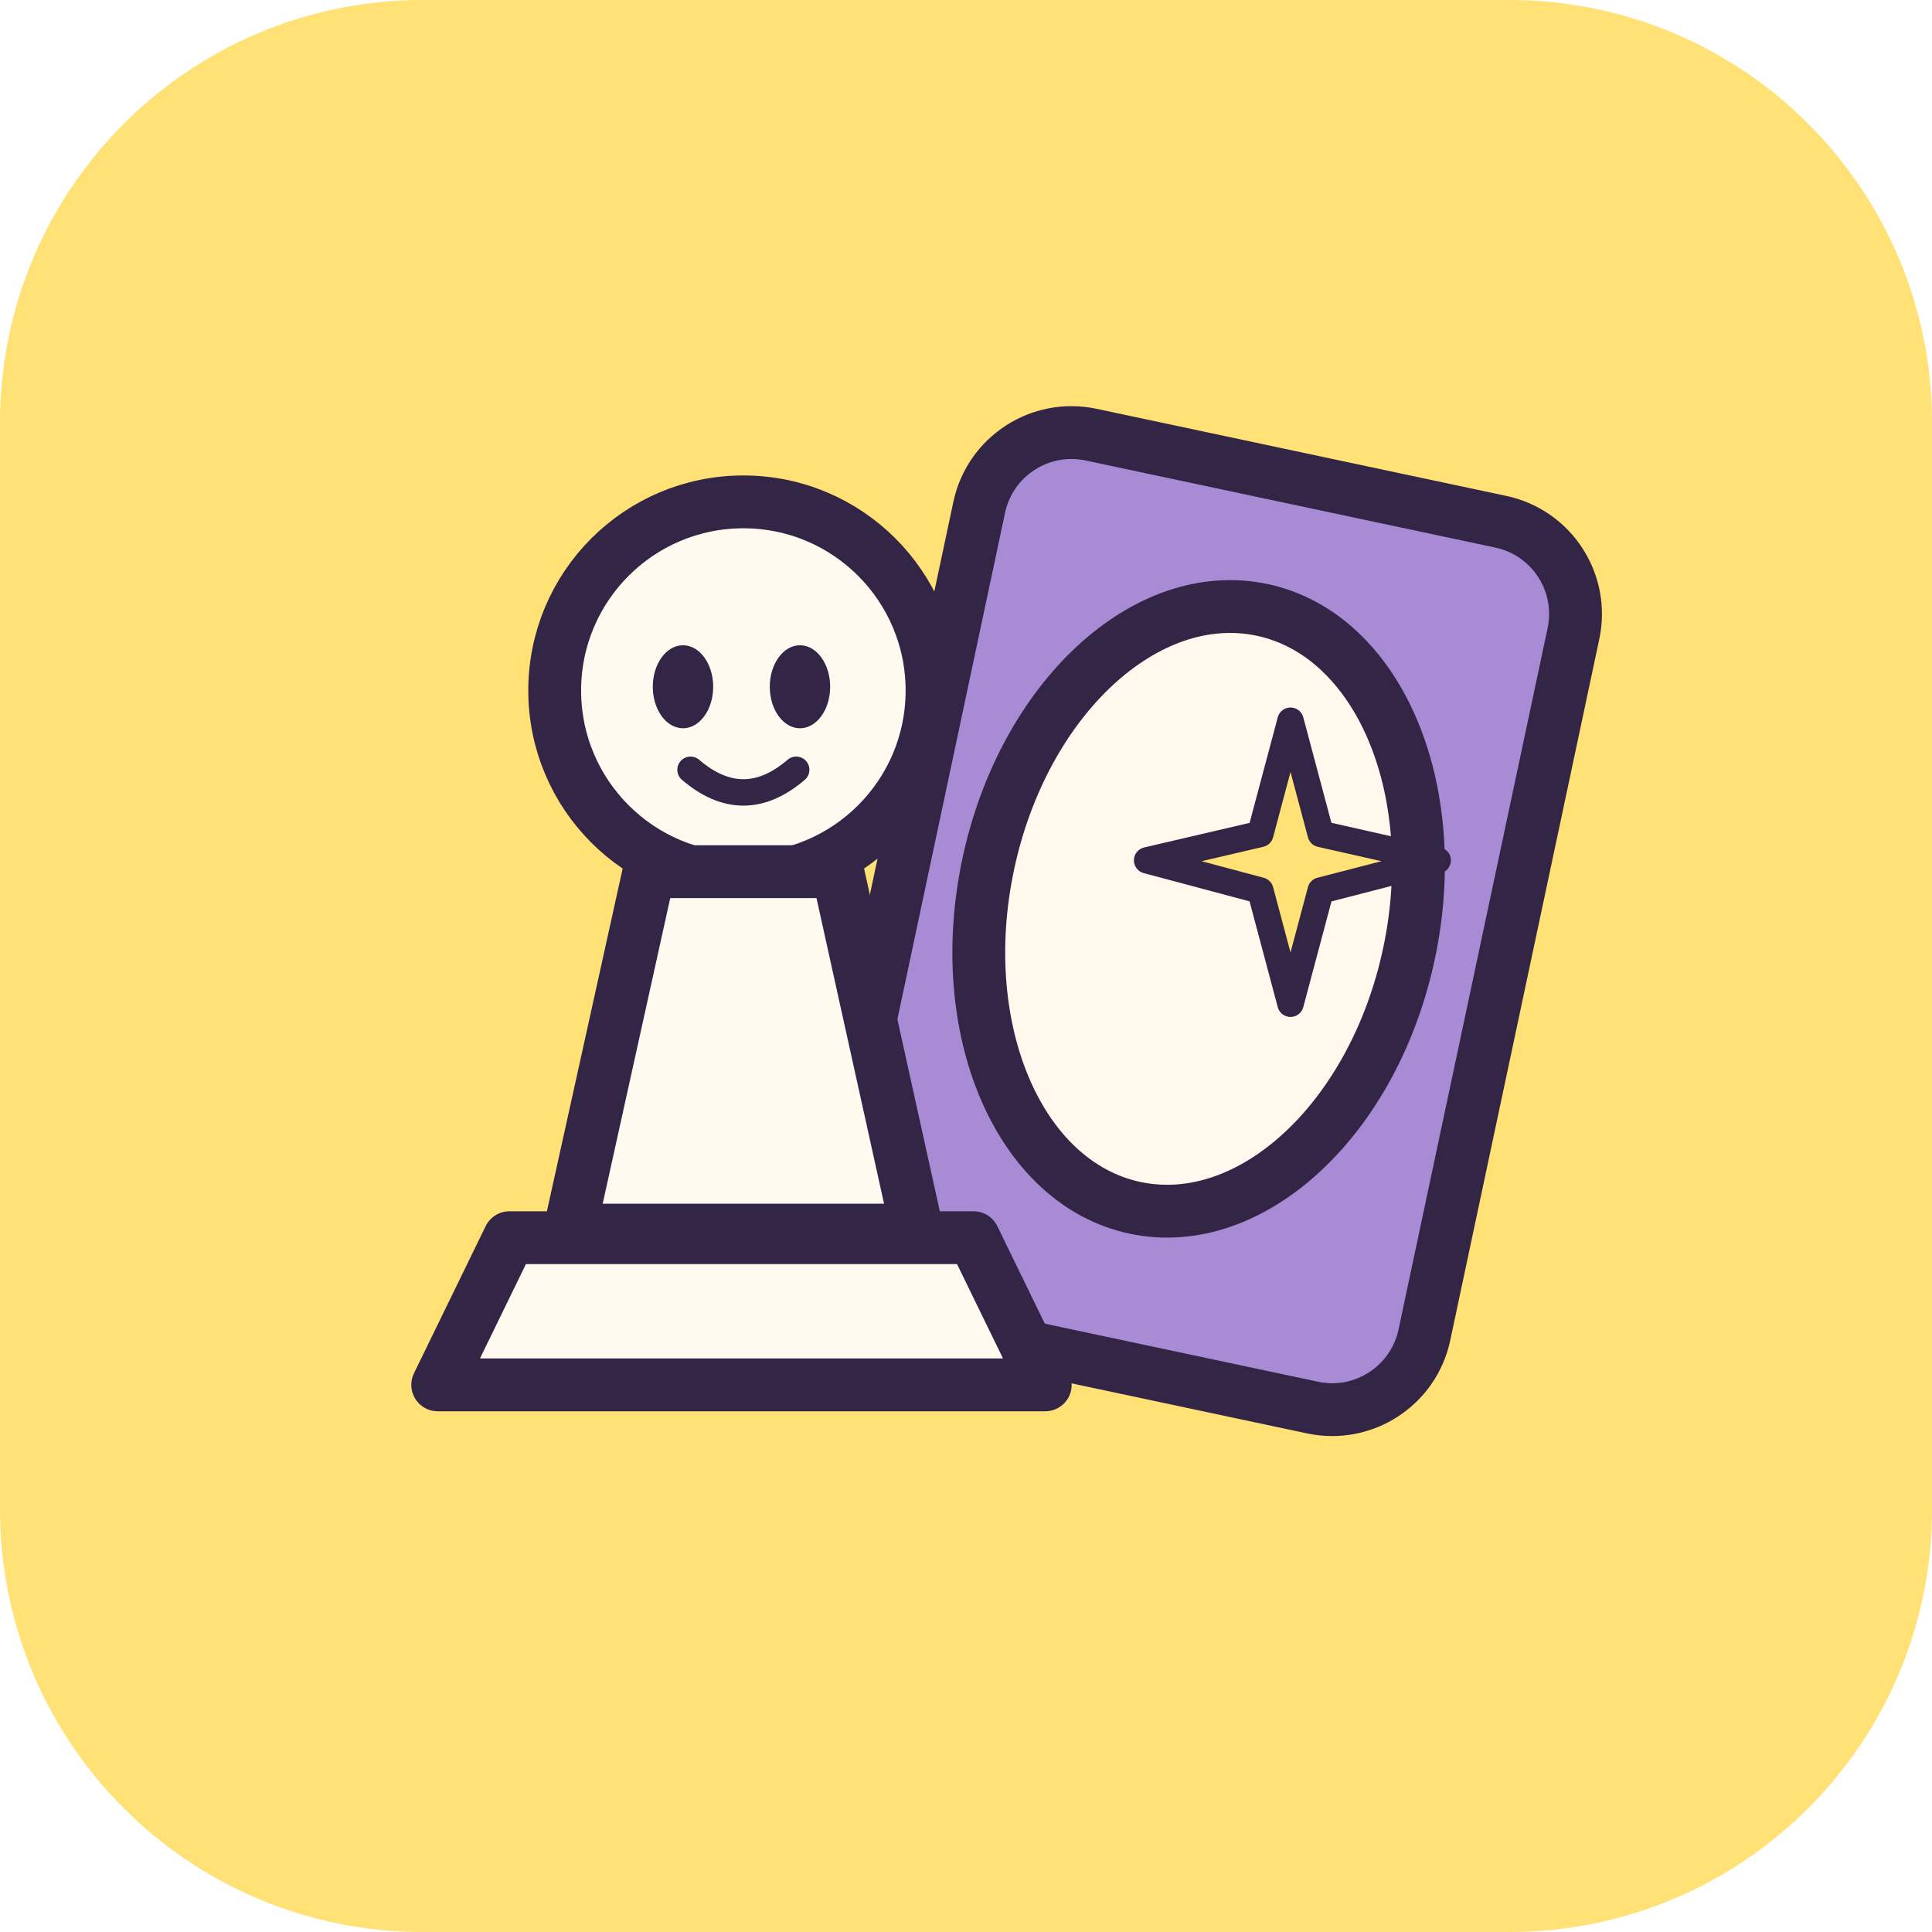
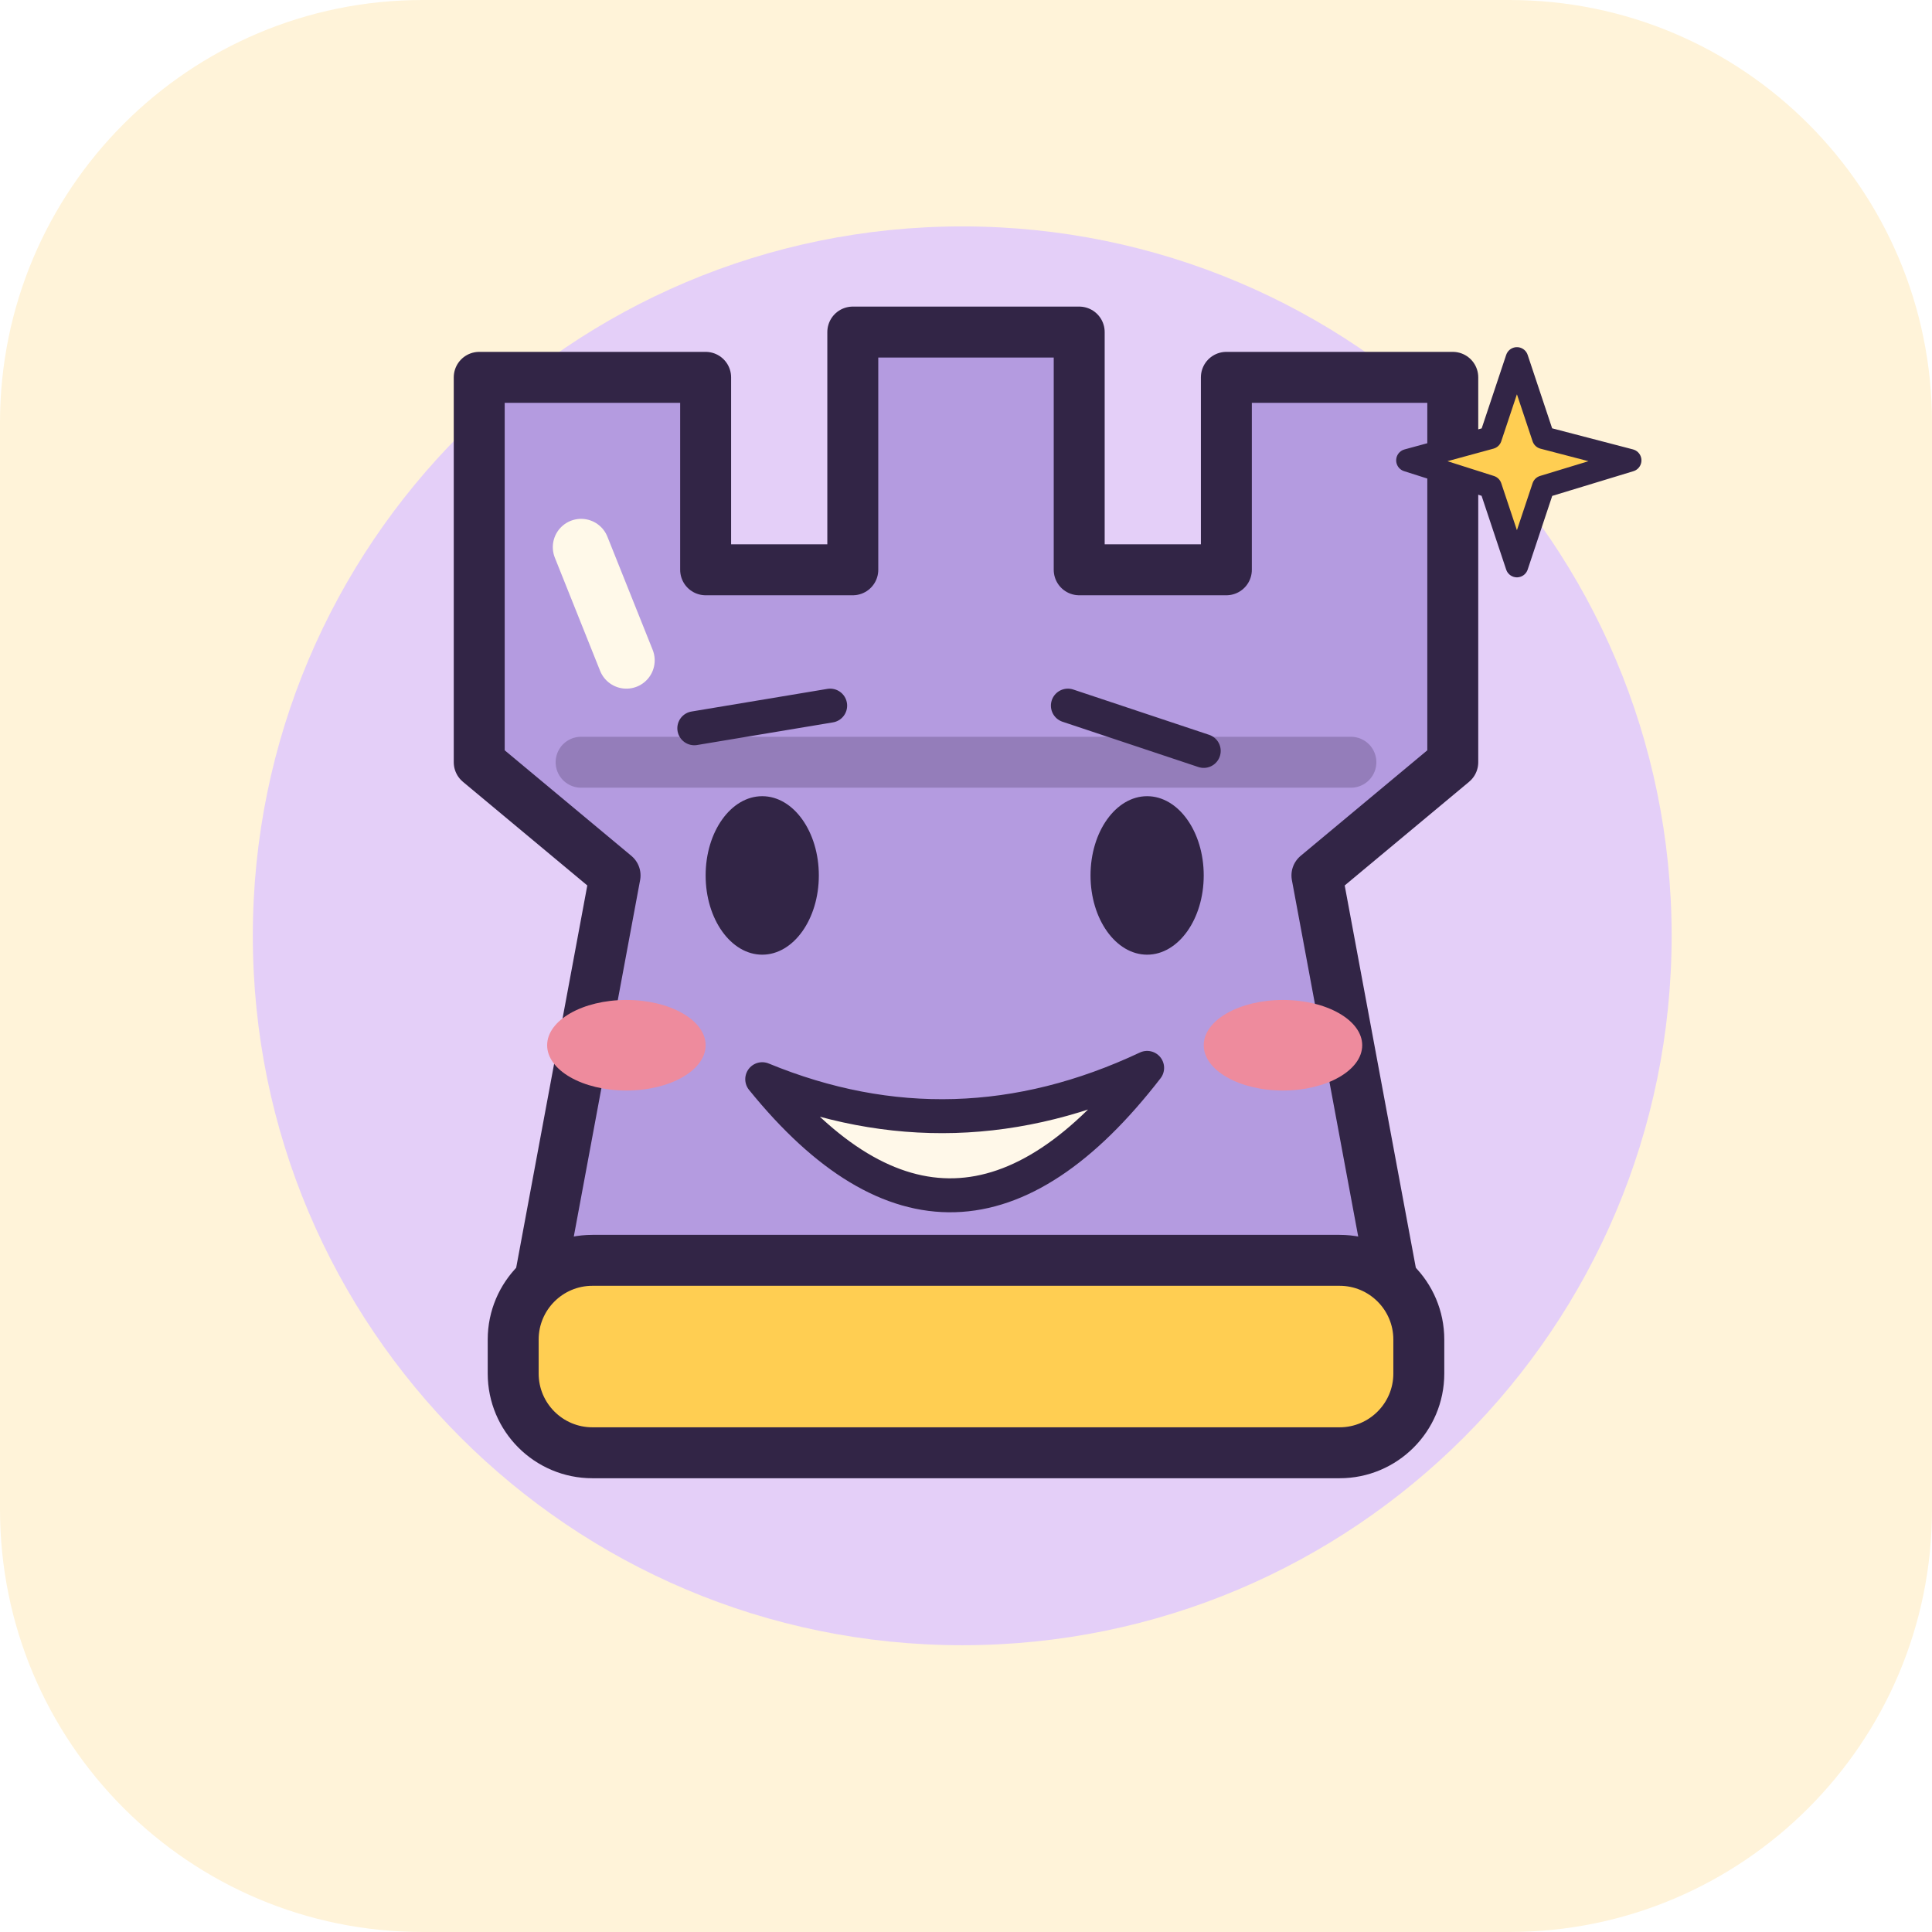
<svg xmlns="http://www.w3.org/2000/svg" viewBox="0 0 512 512">
-   <rect width="512" height="512" rx="112" fill="#ffe176" />
-   <g stroke="#322546" stroke-width="14" stroke-linejoin="round">
-     <rect x="238" y="124" width="161" height="240" rx="25" fill="#a98bd5" transform="rotate(12 318 244)" />
-     <ellipse cx="317" cy="241" rx="57" ry="81" fill="#fff8ed" transform="rotate(12 318 244)" />
-     <g fill="#fffaf0">
-       <circle cx="197" cy="183" r="50" />
-       <path d="M172 231h50l21 95h-92zM135 328h123l19 39H116z" />
+   <rect width="512" height="512" rx="112" fill="#fff3d9" />
+   <circle cx="255" cy="248" r="188" fill="#e4cff8" />
+   <g stroke="#322546" stroke-linecap="round" stroke-linejoin="round">
+     <g transform="translate(67 61) scale(3)">
+       <path d="M20 13h20v17h13V9h20v21h13V13h20v34l-12 10 8 43H24l8-43-12-10Z" fill="#b49be0" stroke-width="4.5" />
+       <path d="M29 47h68" opacity=".25" fill="none" stroke-width="4.5" />
+       <rect x="23" y="91" width="80" height="17" rx="7" fill="#ffce52" stroke-width="4.5" />
+       <path d="m29 28 4 10" fill="none" stroke="#fff9e9" stroke-width="5" />
+       <g fill="#322546" stroke="none">
+         <ellipse cx="45" cy="57" rx="5" ry="7" />
+         <ellipse cx="79" cy="57" rx="5" ry="7" />
+       </g>
+       <path d="m39 44 12-2m21 0 12 4" fill="none" stroke-width="3" />
+       <g fill="#ee8b9d" stroke="none">
+         <ellipse cx="33" cy="72" rx="7" ry="4" />
+         <ellipse cx="91" cy="72" rx="7" ry="4" />
+       </g>
+       <path d="M45 75q17 21 34-1-17 8-34 1Z" fill="#fff8e9" stroke-width="3" />
    </g>
-     <g fill="#322546" stroke="none">
-       <ellipse cx="181" cy="182" rx="8" ry="11" />
-       <ellipse cx="212" cy="182" rx="8" ry="11" />
-     </g>
-     <path d="M183 204q14 12 28 0" fill="none" stroke-width="7" stroke-linecap="round" />
-     <path d="m342 191 8 30 31 7-31 8-8 30-8-30-30-8 30-7z" fill="#ffe176" stroke-width="7" />
+     <path d="m402 95 7 21 23 6-23 7-7 21-7-21-22-7 22-6Z" fill="#ffce52" stroke-width="6" />
  </g>
</svg>
